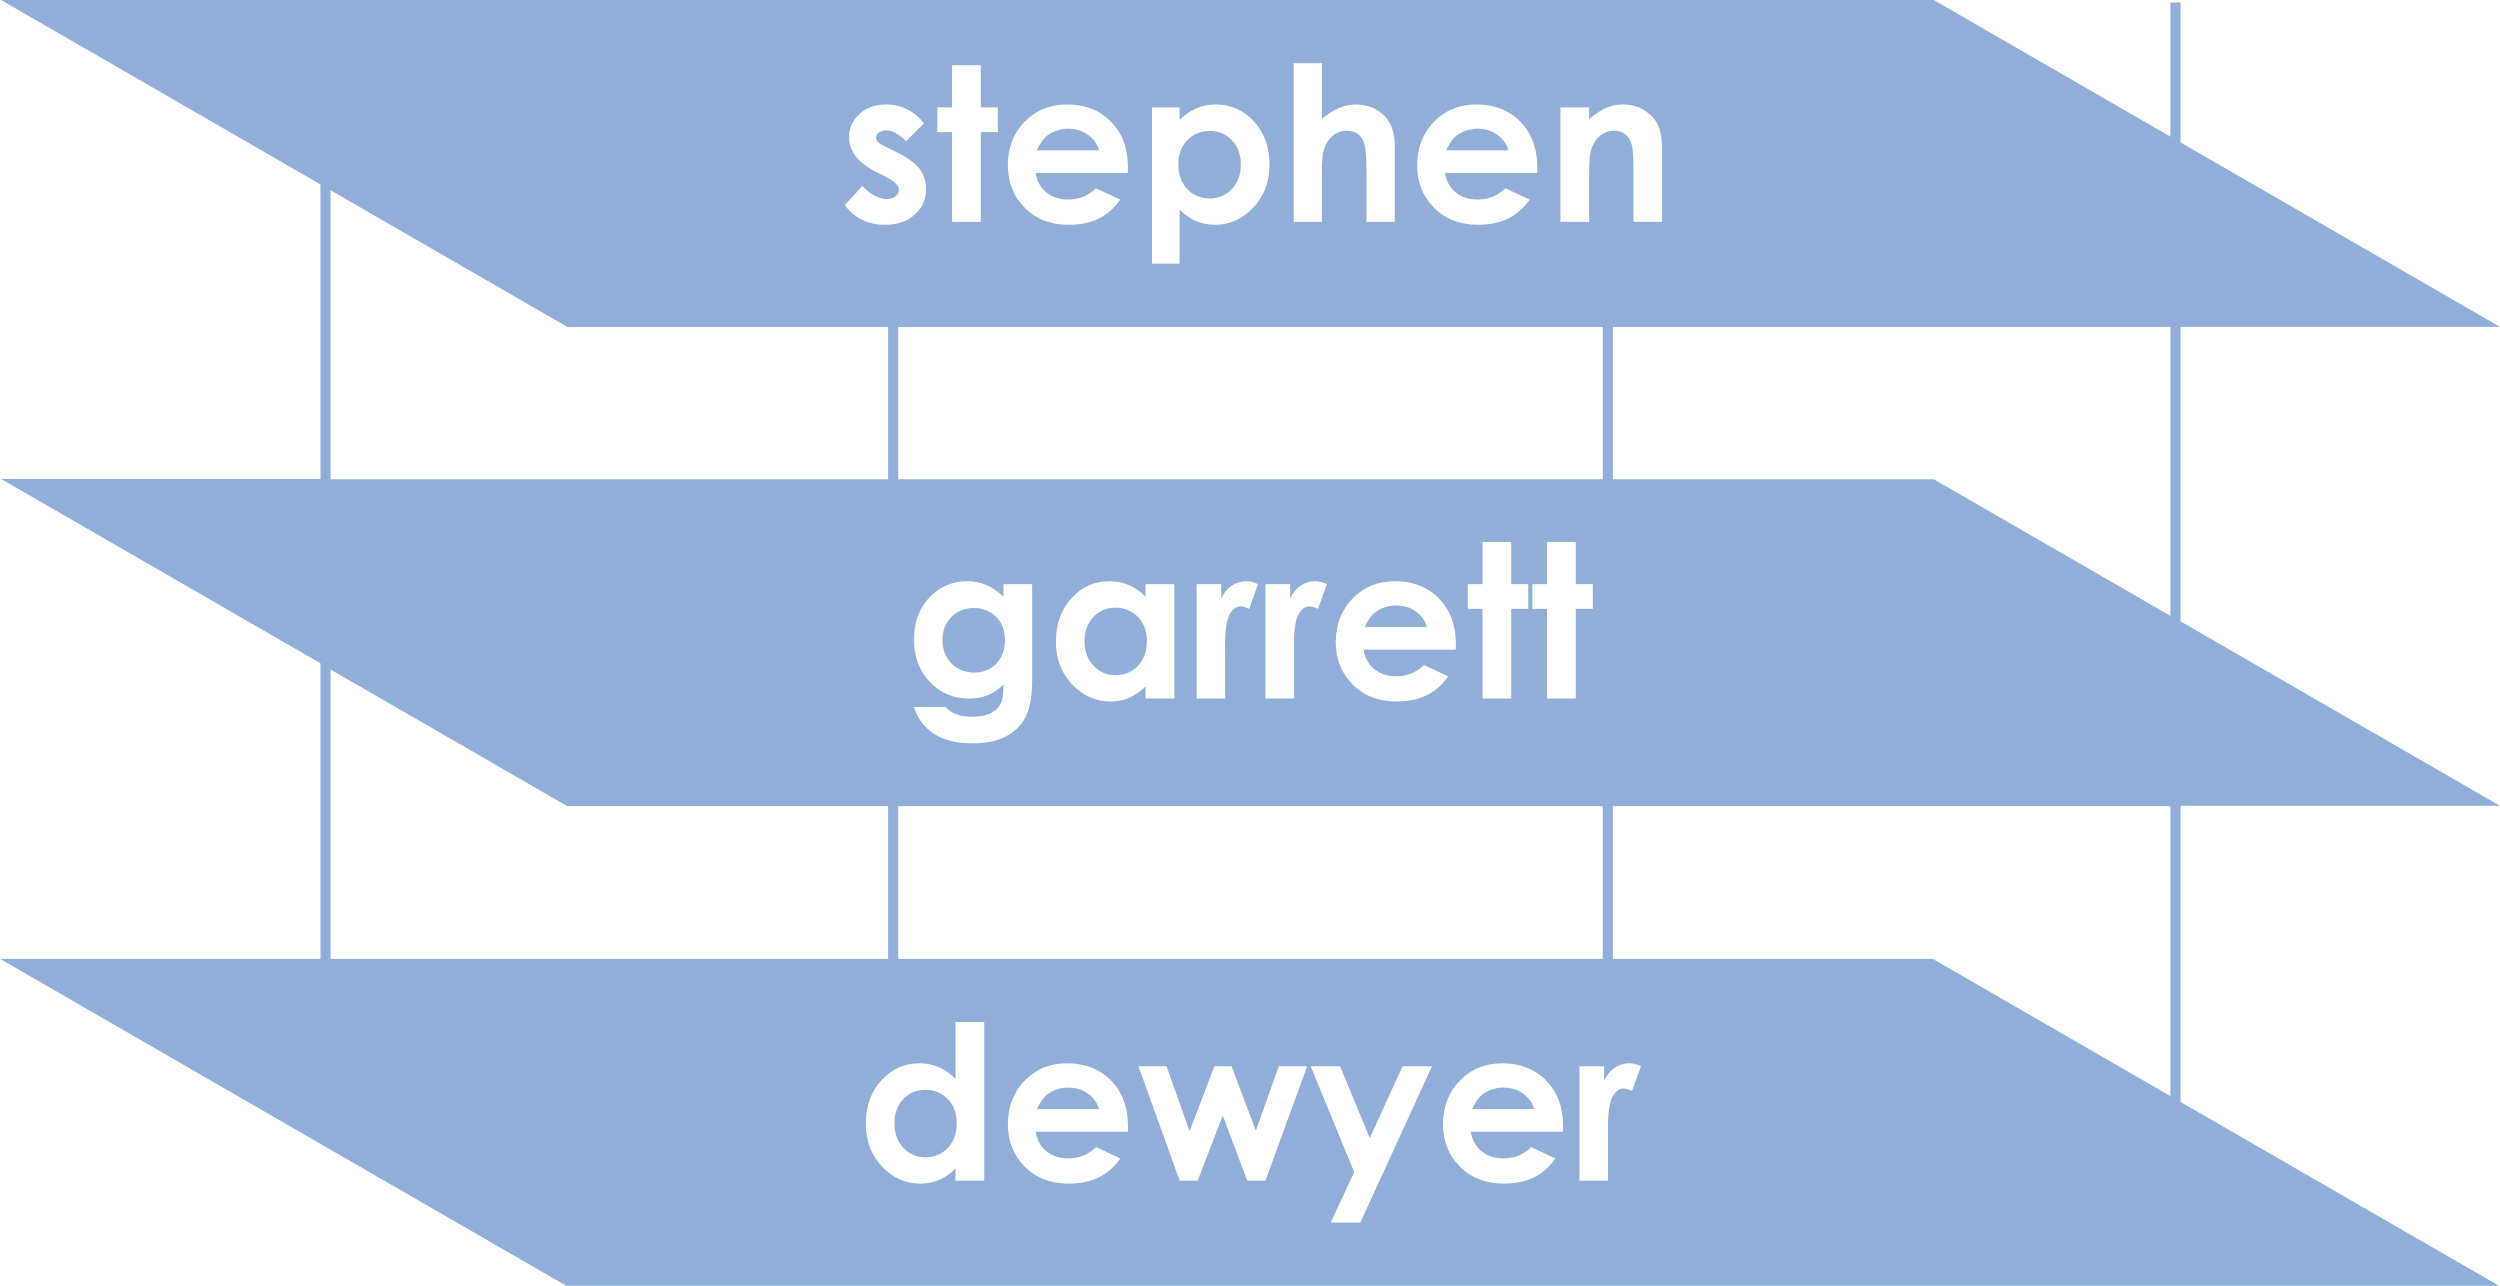
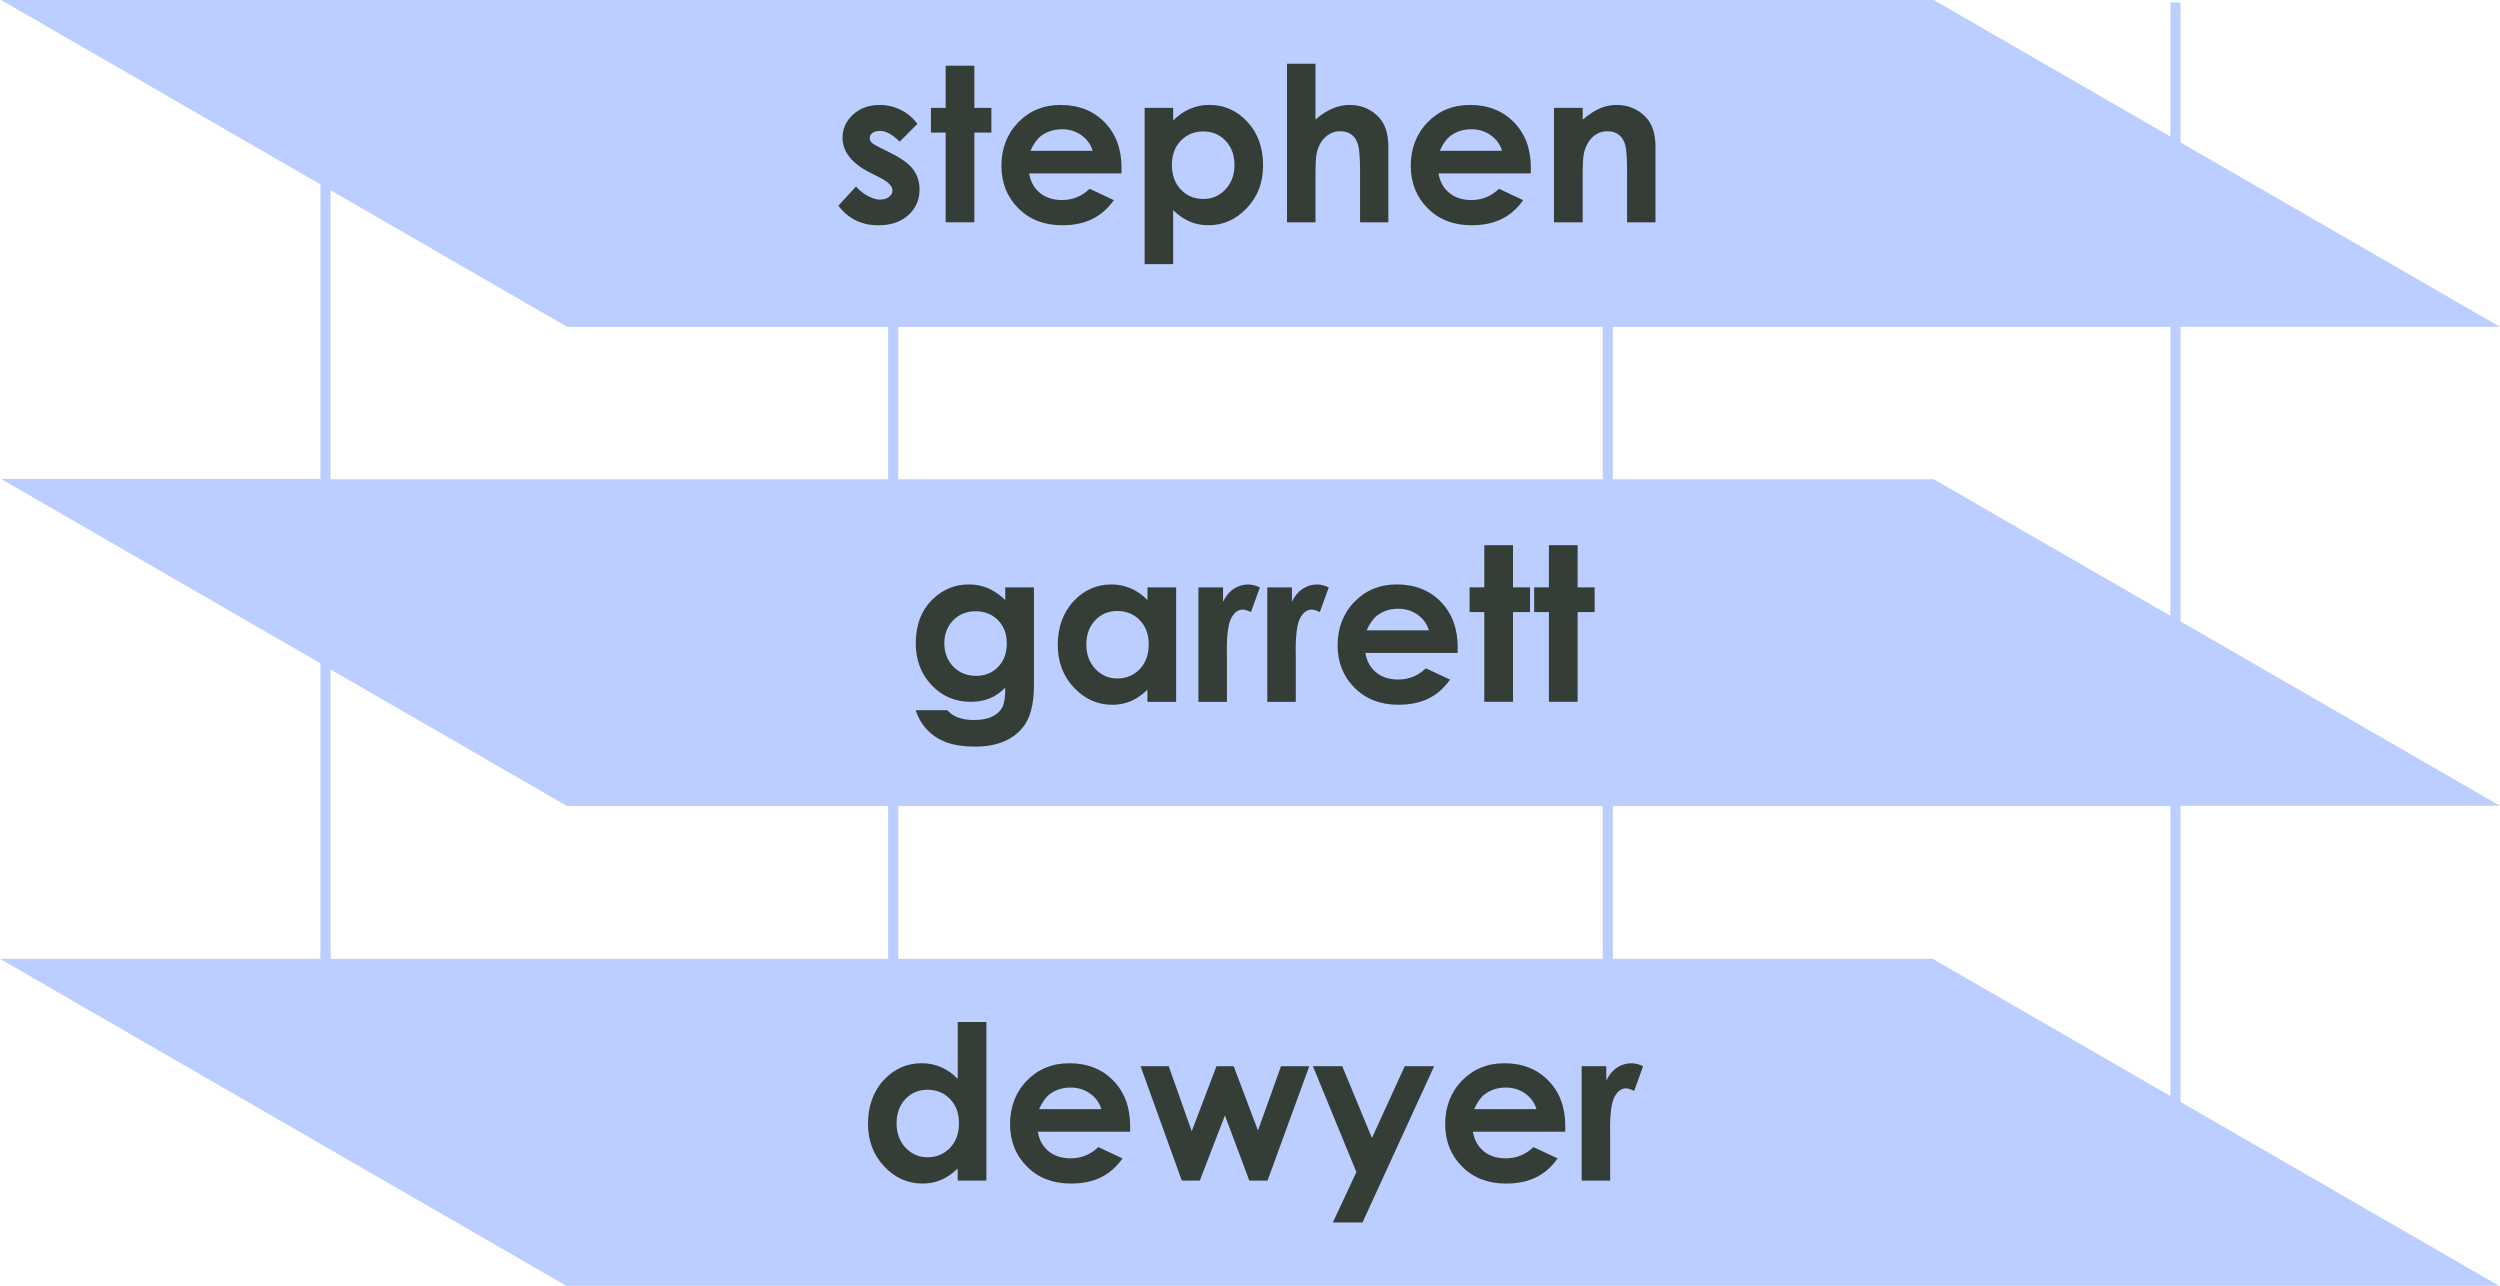
<svg xmlns="http://www.w3.org/2000/svg" id="Layer_1" viewBox="0 0 986.51 507.37">
  <defs>
-     <style>.cls-1,.cls-2{stroke:#91aed8;stroke-miterlimit:10;stroke-width:4px;}.cls-1,.cls-3{fill:#91aed8;}.cls-4{fill:#92aed8;}.cls-2{fill:none;}</style>
+     <style>.cls-1{fill:#353e36;}.cls-2{fill:#bbceff;}.cls-3{fill:none;}.cls-3,.cls-4{stroke:#bbceff;stroke-miterlimit:10;stroke-width:4px;}.cls-4{fill:#91aed8;}</style>
  </defs>
-   <path class="cls-3" d="M858.46,55.05v73.93h128.05l-128.05-73.93Z" />
-   <path class="cls-4" d="M763.07,0H.4L128.46,73.93l95.38,55.07H858.46V55.07L763.07,0ZM360.98,84.67c-2.95,2.69-6.9,4.03-11.85,4.03-6.59,0-11.84-2.58-15.77-7.72l6.97-7.6c1.33,1.55,2.89,2.8,4.67,3.76,1.78,.95,3.37,1.43,4.75,1.43,1.5,0,2.7-.36,3.61-1.08,.92-.72,1.37-1.55,1.37-2.49,0-1.74-1.64-3.44-4.94-5.1l-3.81-1.91c-7.31-3.68-10.96-8.29-10.96-13.82,0-3.57,1.37-6.62,4.13-9.15,2.75-2.54,6.27-3.8,10.56-3.8,2.93,0,5.69,.64,8.28,1.93,2.59,1.28,4.78,3.13,6.58,5.54l-7.02,7.01c-2.85-2.82-5.43-4.23-7.76-4.23-1.27,0-2.27,.27-2.98,.81-.72,.54-1.08,1.21-1.08,2.01,0,.61,.22,1.17,.68,1.68,.46,.51,1.58,1.21,3.38,2.1l4.15,2.07c4.38,2.16,7.38,4.36,9.01,6.6,1.63,2.24,2.45,4.87,2.45,7.89,0,4.01-1.47,7.36-4.42,10.04Zm32.77-32.54h-6.73v35.41h-11.33V52.13h-5.81v-9.75h5.81V25.74h11.33v16.64h6.73v9.75Zm51.3,16.11h-36.4c.52,3.21,1.93,5.76,4.21,7.65,2.28,1.9,5.19,2.85,8.74,2.85,4.23,0,7.87-1.48,10.91-4.44l9.55,4.48c-2.38,3.37-5.23,5.87-8.55,7.49s-7.27,2.43-11.83,2.43c-7.09,0-12.85-2.24-17.31-6.71-4.45-4.46-6.68-10.06-6.68-16.78s2.22-12.61,6.66-17.17c4.44-4.55,10.01-6.82,16.71-6.82,7.11,0,12.89,2.27,17.34,6.82,4.46,4.56,6.69,10.57,6.69,18.04l-.04,2.16Zm56.53,37.24h-47V17.48h47V105.48Zm48.8-17.94h-11.16v-19.8c0-5.23-.25-8.77-.75-10.63-.5-1.85-1.35-3.23-2.55-4.15-1.21-.91-2.69-1.37-4.46-1.37-2.3,0-4.27,.76-5.92,2.29-1.64,1.52-2.79,3.59-3.42,6.22-.33,1.36-.5,4.46-.5,9.3v18.14h-11.25V24.95h11.25v22c2.21-1.91,4.44-3.35,6.68-4.3,2.24-.95,4.51-1.43,6.81-1.43,4.48,0,8.26,1.55,11.33,4.65,2.63,2.68,3.94,6.62,3.94,11.82v29.85Zm56.2-19.3h-36.4c.52,3.21,1.93,5.76,4.21,7.65,2.28,1.9,5.2,2.85,8.74,2.85,4.23,0,7.87-1.48,10.91-4.44l9.55,4.48c-2.38,3.37-5.23,5.87-8.55,7.49s-7.26,2.43-11.83,2.43c-7.08,0-12.85-2.24-17.31-6.71-4.45-4.46-6.68-10.06-6.68-16.78s2.22-12.61,6.66-17.17c4.44-4.55,10.01-6.82,16.71-6.82,7.11,0,12.89,2.27,17.35,6.82,4.13,4.24,6.35,9.72,6.64,16.47,.03,.52,.04,1.04,.04,1.57l-.04,2.16Zm53,25.24h-46V13.48h46V93.48Z" />
-   <rect class="cls-3" x="510.37" y="24.95" width=".21" height="62.59" />
-   <line class="cls-2" x1="352.45" y1="384.48" x2="352.45" y2="306.48" />
-   <line class="cls-2" x1="352.45" y1="199.48" x2="352.45" y2="119.48" />
-   <line class="cls-1" x1="128.45" y1="449.48" x2="128.45" y2=".48" />
-   <polyline class="cls-2" points="858.45 .98 858.45 195.14 858.45 501.48" />
-   <line class="cls-2" x1="634.45" y1="199.48" x2="634.45" y2="113.48" />
-   <polyline class="cls-2" points="634.45 404.48 634.45 375.02 634.45 306.48" />
-   <path class="cls-3" d="M.4,188.98l128.05,73.92h.01v-73.92H.4Zm858.06,55.07v73.93h128.05l-128.05-73.93Z" />
-   <path class="cls-3" d="M393.12,243.46c2.3,2.35,3.45,5.41,3.45,9.17s-1.14,6.9-3.43,9.26c-2.28,2.35-5.18,3.52-8.69,3.52s-6.59-1.2-8.97-3.61c-2.38-2.41-3.56-5.49-3.56-9.25s1.16-6.64,3.48-9.03c2.33-2.39,5.27-3.59,8.84-3.59s6.59,1.18,8.88,3.53Z" />
-   <path class="cls-3" d="M449.04,243.46c-2.34-2.44-5.31-3.65-8.89-3.65s-6.41,1.23-8.73,3.71c-2.32,2.48-3.47,5.65-3.47,9.53s1.17,7.11,3.53,9.62c2.36,2.52,5.26,3.78,8.71,3.78s6.51-1.24,8.85-3.71c2.35-2.48,3.52-5.72,3.52-9.74s-1.17-7.11-3.52-9.54Zm0,0c-2.34-2.44-5.31-3.65-8.89-3.65s-6.41,1.23-8.73,3.71c-2.32,2.48-3.47,5.65-3.47,9.53s1.17,7.11,3.53,9.62c2.36,2.52,5.26,3.78,8.71,3.78s6.51-1.24,8.85-3.71c2.35-2.48,3.52-5.72,3.52-9.74s-1.17-7.11-3.52-9.54Zm0,0c-2.34-2.44-5.31-3.65-8.89-3.65s-6.41,1.23-8.73,3.71c-2.32,2.48-3.47,5.65-3.47,9.53s1.17,7.11,3.53,9.62c2.36,2.52,5.26,3.78,8.71,3.78s6.51-1.24,8.85-3.71c2.35-2.48,3.52-5.72,3.52-9.74s-1.17-7.11-3.52-9.54Zm0,0c-2.34-2.44-5.31-3.65-8.89-3.65s-6.41,1.23-8.73,3.71c-2.32,2.48-3.47,5.65-3.47,9.53s1.17,7.11,3.53,9.62c2.36,2.52,5.26,3.78,8.71,3.78s6.51-1.24,8.85-3.71c2.35-2.48,3.52-5.72,3.52-9.74s-1.17-7.11-3.52-9.54Zm0,0c-2.34-2.44-5.31-3.65-8.89-3.65s-6.41,1.23-8.73,3.71c-2.32,2.48-3.47,5.65-3.47,9.53s1.17,7.11,3.53,9.62c2.36,2.52,5.26,3.78,8.71,3.78s6.51-1.24,8.85-3.71c2.35-2.48,3.52-5.72,3.52-9.74s-1.17-7.11-3.52-9.54Zm109.66-2.16c-2.21-1.58-4.76-2.37-7.67-2.37-3.16,0-5.94,.89-8.32,2.66-1.5,1.11-2.88,3.06-4.16,5.85h24.57c-.74-2.52-2.22-4.56-4.42-6.14Zm0,0c-2.21-1.58-4.76-2.37-7.67-2.37-3.16,0-5.94,.89-8.32,2.66-1.5,1.11-2.88,3.06-4.16,5.85h24.57c-.74-2.52-2.22-4.56-4.42-6.14Zm-109.66,2.16c-2.34-2.44-5.31-3.65-8.89-3.65s-6.41,1.23-8.73,3.71c-2.32,2.48-3.47,5.65-3.47,9.53s1.17,7.11,3.53,9.62c2.36,2.52,5.26,3.78,8.71,3.78s6.51-1.24,8.85-3.71c2.35-2.48,3.52-5.72,3.52-9.74s-1.17-7.11-3.52-9.54Zm409.41,.71l-95.38-55.06H128.46v73.93l95.38,55.07H858.46v-73.93h-.01Zm-451.17,25.01c0,7.64-1.54,13.25-4.61,16.85-4.12,4.87-10.33,7.3-18.64,7.3-4.42,0-8.14-.55-11.16-1.66-3.02-1.1-5.56-2.73-7.64-4.87-2.07-2.15-3.61-4.75-4.6-7.83h12.49c1.11,1.28,2.53,2.24,4.27,2.89,1.75,.65,3.81,.97,6.19,.97,3.04,0,5.49-.47,7.34-1.41,1.86-.94,3.16-2.15,3.93-3.65,.76-1.49,1.14-4.07,1.14-7.72-1.99,1.99-4.08,3.43-6.27,4.3s-4.66,1.3-7.43,1.3c-6.06,0-11.18-2.18-15.36-6.55-4.17-4.37-6.26-9.91-6.26-16.6,0-7.17,2.21-12.93,6.64-17.27,4.01-3.93,8.8-5.89,14.36-5.89,2.6,0,5.06,.47,7.37,1.43,2.31,.95,4.62,2.52,6.95,4.71v-4.98h11.29v38.68Zm56.11,6.47h-11.33v-4.77c-2.21,2.1-4.43,3.62-6.65,4.55-2.23,.92-4.64,1.39-7.24,1.39-5.83,0-10.87-2.27-15.13-6.79-4.26-4.52-6.38-10.15-6.38-16.87s2.06-12.69,6.17-17.14c4.12-4.46,9.12-6.68,15.01-6.68,2.71,0,5.25,.51,7.63,1.53,2.37,1.03,4.57,2.56,6.59,4.61v-4.98h11.33v45.15Zm29.51-35.4c-1.33-.66-2.42-.99-3.28-.99-1.74,0-3.22,1.07-4.42,3.23-1.2,2.16-1.81,6.39-1.81,12.7l.05,2.2v18.26h-11.25v-45.15h9.71v5.68c1.05-2.24,2.45-3.94,4.19-5.1,1.75-1.16,3.65-1.74,5.73-1.74,1.47,0,3,.38,4.61,1.16l-3.53,9.75Zm27.18,0c-1.32-.66-2.42-.99-3.27-.99-1.75,0-3.22,1.07-4.42,3.23-1.21,2.16-1.81,6.39-1.81,12.7l.04,2.2v18.26h-11.25v-45.15h9.72v5.68c1.05-2.24,2.44-3.94,4.19-5.1,1.74-1.16,3.65-1.74,5.73-1.74,1.46,0,3,.38,4.6,1.16l-3.53,9.75Zm54.37,16.11h-36.39c.52,3.21,1.93,5.76,4.21,7.65,2.28,1.9,5.19,2.85,8.73,2.85,4.24,0,7.88-1.48,10.92-4.44l9.55,4.48c-2.38,3.37-5.23,5.87-8.55,7.49-3.32,1.62-7.27,2.43-11.83,2.43-7.09,0-12.86-2.24-17.31-6.71-4.45-4.46-6.68-10.06-6.68-16.78s2.22-12.61,6.66-17.17c4.44-4.55,10.01-6.82,16.71-6.82,7.11,0,12.89,2.27,17.34,6.82,4.46,4.56,6.69,10.57,6.69,18.04l-.05,2.16Zm28.6-16.11h-6.72v35.4h-11.33v-35.4h-5.81v-9.75h5.81v-16.64h11.33v16.64h6.72v9.75Zm25.48,0h-6.72v35.4h-11.33v-35.4h-5.81v-9.75h5.81v-16.64h11.33v16.64h6.72v9.75Zm-69.83,1.04c-2.21-1.58-4.76-2.37-7.67-2.37-3.16,0-5.94,.89-8.32,2.66-1.5,1.11-2.88,3.06-4.16,5.85h24.57c-.74-2.52-2.22-4.56-4.42-6.14Zm-118.55-1.49c-3.5,0-6.41,1.23-8.73,3.71-2.32,2.48-3.47,5.65-3.47,9.53s1.17,7.11,3.53,9.62c2.36,2.52,5.26,3.78,8.71,3.78s6.51-1.24,8.85-3.71c2.35-2.48,3.52-5.72,3.52-9.74s-1.17-7.11-3.52-9.54c-2.34-2.44-5.31-3.65-8.89-3.65Zm8.89,3.65c-2.34-2.44-5.31-3.65-8.89-3.65s-6.41,1.23-8.73,3.71c-2.32,2.48-3.47,5.65-3.47,9.53s1.17,7.11,3.53,9.62c2.36,2.52,5.26,3.78,8.71,3.78s6.51-1.24,8.85-3.71c2.35-2.48,3.52-5.72,3.52-9.74s-1.17-7.11-3.52-9.54Zm109.66-2.16c-2.21-1.58-4.76-2.37-7.67-2.37-3.16,0-5.94,.89-8.32,2.66-1.5,1.11-2.88,3.06-4.16,5.85h24.57c-.74-2.52-2.22-4.56-4.42-6.14Zm0,0c-2.21-1.58-4.76-2.37-7.67-2.37-3.16,0-5.94,.89-8.32,2.66-1.5,1.11-2.88,3.06-4.16,5.85h24.57c-.74-2.52-2.22-4.56-4.42-6.14Zm-109.66,2.16c-2.34-2.44-5.31-3.65-8.89-3.65s-6.41,1.23-8.73,3.71c-2.32,2.48-3.47,5.65-3.47,9.53s1.17,7.11,3.53,9.62c2.36,2.52,5.26,3.78,8.71,3.78s6.51-1.24,8.85-3.71c2.35-2.48,3.52-5.72,3.52-9.74s-1.17-7.11-3.52-9.54Zm0,0c-2.34-2.44-5.31-3.65-8.89-3.65s-6.41,1.23-8.73,3.71c-2.32,2.48-3.47,5.65-3.47,9.53s1.17,7.11,3.53,9.62c2.36,2.52,5.26,3.78,8.71,3.78s6.51-1.24,8.85-3.71c2.35-2.48,3.52-5.72,3.52-9.74s-1.17-7.11-3.52-9.54Zm0,0c-2.34-2.44-5.31-3.65-8.89-3.65s-6.41,1.23-8.73,3.71c-2.32,2.48-3.47,5.65-3.47,9.53s1.17,7.11,3.53,9.62c2.36,2.52,5.26,3.78,8.71,3.78s6.51-1.24,8.85-3.71c2.35-2.48,3.52-5.72,3.52-9.74s-1.17-7.11-3.52-9.54Z" />
+   <path class="cls-2" d="M858.46,55.05v73.93h128.05l-128.05-73.93Z" />
+   <polygon class="cls-2" points="858.46 55.07 858.46 129 223.84 129 128.46 73.93 .4 0 763.07 0 858.46 55.07" />
+   <line class="cls-3" x1="352.45" y1="384.48" x2="352.45" y2="306.48" />
+   <line class="cls-3" x1="352.45" y1="199.48" x2="352.45" y2="119.48" />
+   <line class="cls-4" x1="128.45" y1="449.48" x2="128.45" y2=".48" />
+   <polyline class="cls-3" points="858.45 .98 858.45 195.14 858.45 501.48" />
+   <line class="cls-3" x1="634.45" y1="199.48" x2="634.45" y2="113.48" />
+   <polyline class="cls-3" points="634.45 404.48 634.45 375.02 634.45 306.48" />
+   <path class="cls-2" d="M.4,188.98l128.05,73.92h.01v-73.92H.4Zm858.06,55.07v73.93h128.05l-128.05-73.93Z" />
+   <polygon class="cls-2" points="858.46 244.18 858.46 318.11 223.84 318.11 128.46 263.04 128.46 189.11 763.07 189.11 858.45 244.17 858.46 244.18" />
+   <polygon class="cls-2" points="986.11 507.37 223.44 507.37 0 378.37 762.67 378.37 857.62 433.19 858.45 433.67 986.11 507.37" />
  <g>
-     <path class="cls-3" d="M374.02,433.7c2.35,2.43,3.52,5.61,3.52,9.54s-1.17,7.26-3.52,9.73c-2.34,2.48-5.29,3.72-8.85,3.72s-6.35-1.26-8.71-3.78-3.53-5.73-3.53-9.63,1.16-7.05,3.47-9.52c2.32-2.48,5.23-3.72,8.73-3.72s6.55,1.22,8.89,3.66Z" />
-     <path class="cls-3" d="M601.01,431.54c-2.2-1.58-4.76-2.37-7.67-2.37-3.16,0-5.93,.89-8.32,2.66-1.49,1.1-2.88,3.06-4.15,5.85h24.57c-.75-2.52-2.23-4.57-4.43-6.14Zm0,0c-2.2-1.58-4.76-2.37-7.67-2.37-3.16,0-5.93,.89-8.32,2.66-1.49,1.1-2.88,3.06-4.15,5.85h24.57c-.75-2.52-2.23-4.57-4.43-6.14Zm-171.7,0c-2.21-1.58-4.76-2.37-7.67-2.37-3.16,0-5.93,.89-8.32,2.66-1.49,1.1-2.88,3.06-4.16,5.85h24.57c-.74-2.52-2.22-4.57-4.42-6.14Zm171.7,0c-2.2-1.58-4.76-2.37-7.67-2.37-3.16,0-5.93,.89-8.32,2.66-1.49,1.1-2.88,3.06-4.15,5.85h24.57c-.75-2.52-2.23-4.57-4.43-6.14Zm0,0c-2.2-1.58-4.76-2.37-7.67-2.37-3.16,0-5.93,.89-8.32,2.66-1.49,1.1-2.88,3.06-4.15,5.85h24.57c-.75-2.52-2.23-4.57-4.43-6.14Zm-171.7,0c-2.21-1.58-4.76-2.37-7.67-2.37-3.16,0-5.93,.89-8.32,2.66-1.49,1.1-2.88,3.06-4.16,5.85h24.57c-.74-2.52-2.22-4.57-4.42-6.14Zm0,0c-2.21-1.58-4.76-2.37-7.67-2.37-3.16,0-5.93,.89-8.32,2.66-1.49,1.1-2.88,3.06-4.16,5.85h24.57c-.74-2.52-2.22-4.57-4.42-6.14Zm171.7,0c-2.2-1.58-4.76-2.37-7.67-2.37-3.16,0-5.93,.89-8.32,2.66-1.49,1.1-2.88,3.06-4.15,5.85h24.57c-.75-2.52-2.23-4.57-4.43-6.14Zm0,0c-2.2-1.58-4.76-2.37-7.67-2.37-3.16,0-5.93,.89-8.32,2.66-1.49,1.1-2.88,3.06-4.15,5.85h24.57c-.75-2.52-2.23-4.57-4.43-6.14Zm-171.7,0c-2.21-1.58-4.76-2.37-7.67-2.37-3.16,0-5.93,.89-8.32,2.66-1.49,1.1-2.88,3.06-4.16,5.85h24.57c-.74-2.52-2.22-4.57-4.42-6.14Zm0,0c-2.21-1.58-4.76-2.37-7.67-2.37-3.16,0-5.93,.89-8.32,2.66-1.49,1.1-2.88,3.06-4.16,5.85h24.57c-.74-2.52-2.22-4.57-4.42-6.14Zm171.7,0c-2.2-1.58-4.76-2.37-7.67-2.37-3.16,0-5.93,.89-8.32,2.66-1.49,1.1-2.88,3.06-4.15,5.85h24.57c-.75-2.52-2.23-4.57-4.43-6.14Zm0,0c-2.2-1.58-4.76-2.37-7.67-2.37-3.16,0-5.93,.89-8.32,2.66-1.49,1.1-2.88,3.06-4.15,5.85h24.57c-.75-2.52-2.23-4.57-4.43-6.14Zm-171.7,0c-2.21-1.58-4.76-2.37-7.67-2.37-3.16,0-5.93,.89-8.32,2.66-1.49,1.1-2.88,3.06-4.16,5.85h24.57c-.74-2.52-2.22-4.57-4.42-6.14Zm0,0c-2.21-1.58-4.76-2.37-7.67-2.37-3.16,0-5.93,.89-8.32,2.66-1.49,1.1-2.88,3.06-4.16,5.85h24.57c-.74-2.52-2.22-4.57-4.42-6.14Zm171.7,0c-2.2-1.58-4.76-2.37-7.67-2.37-3.16,0-5.93,.89-8.32,2.66-1.49,1.1-2.88,3.06-4.15,5.85h24.57c-.75-2.52-2.23-4.57-4.43-6.14Zm0,0c-2.2-1.58-4.76-2.37-7.67-2.37-3.16,0-5.93,.89-8.32,2.66-1.49,1.1-2.88,3.06-4.15,5.85h24.57c-.75-2.52-2.23-4.57-4.43-6.14Zm-171.7,0c-2.21-1.58-4.76-2.37-7.67-2.37-3.16,0-5.93,.89-8.32,2.66-1.49,1.1-2.88,3.06-4.16,5.85h24.57c-.74-2.52-2.22-4.57-4.42-6.14Zm429.14,2.13l-.83-.48-94.95-54.82H0l223.44,129H986.11l-127.66-73.7Zm-470.08,32.23h-11.33v-4.77c-2.21,2.1-4.43,3.62-6.65,4.54-2.23,.93-4.64,1.39-7.24,1.39-5.83,0-10.87-2.26-15.13-6.78-4.25-4.53-6.38-10.15-6.38-16.87s2.06-12.69,6.17-17.14c4.12-4.46,9.12-6.69,15.01-6.69,2.71,0,5.25,.52,7.63,1.54,2.38,1.02,4.57,2.56,6.59,4.61v-22.42h11.33v62.59Zm56.7-19.3h-36.4c.52,3.21,1.93,5.77,4.21,7.66,2.28,1.9,5.19,2.84,8.74,2.84,4.23,0,7.87-1.48,10.91-4.44l9.55,4.49c-2.38,3.37-5.23,5.87-8.55,7.49-3.32,1.61-7.27,2.42-11.83,2.42-7.08,0-12.85-2.23-17.31-6.7-4.45-4.47-6.68-10.06-6.68-16.79s2.22-12.61,6.66-17.16,10.01-6.83,16.71-6.83c7.11,0,12.89,2.28,17.35,6.83,4.45,4.55,6.68,10.56,6.68,18.04l-.04,2.15Zm54.26,19.3h-7.18l-9.63-25.73-9.92,25.73h-7.09l-16.27-45.15h11.09l9.08,25.69,9.77-25.69h6.78l9.6,25.4,9.09-25.4h11.16l-16.48,45.15Zm37.46,16.52h-11.7l9.29-19.89-17.17-41.78h11.58l11.73,28.33,12.94-28.33h11.61l-28.28,61.67Zm79.98-35.82h-36.4c.52,3.21,1.93,5.77,4.21,7.66,2.28,1.9,5.2,2.84,8.74,2.84,4.23,0,7.87-1.48,10.91-4.44l9.55,4.49c-2.38,3.37-5.23,5.87-8.55,7.49-3.32,1.61-7.26,2.42-11.83,2.42-7.08,0-12.85-2.23-17.31-6.7-4.45-4.47-6.68-10.06-6.68-16.79s2.22-12.61,6.66-17.16,10.01-6.83,16.71-6.83c7.11,0,12.89,2.28,17.35,6.83,4.45,4.55,6.68,10.56,6.68,18.04l-.04,2.15Zm27.22-16.1c-1.32-.66-2.42-1-3.27-1-1.75,0-3.22,1.08-4.42,3.24-1.21,2.16-1.81,6.39-1.81,12.7l.04,2.2v18.26h-11.25v-45.15h9.72v5.68c1.05-2.24,2.44-3.94,4.19-5.1,1.74-1.17,3.65-1.75,5.73-1.75,1.46,0,3,.39,4.6,1.17l-3.53,9.75Zm-42.98,1.04c-2.2-1.58-4.76-2.37-7.67-2.37-3.16,0-5.93,.89-8.32,2.66-1.49,1.1-2.88,3.06-4.15,5.85h24.57c-.75-2.52-2.23-4.57-4.43-6.14Zm-171.7,0c-2.21-1.58-4.76-2.37-7.67-2.37-3.16,0-5.93,.89-8.32,2.66-1.49,1.1-2.88,3.06-4.16,5.85h24.57c-.74-2.52-2.22-4.57-4.42-6.14Zm0,0c-2.21-1.58-4.76-2.37-7.67-2.37-3.16,0-5.93,.89-8.32,2.66-1.49,1.1-2.88,3.06-4.16,5.85h24.57c-.74-2.52-2.22-4.57-4.42-6.14Zm171.7,0c-2.2-1.58-4.76-2.37-7.67-2.37-3.16,0-5.93,.89-8.32,2.66-1.49,1.1-2.88,3.06-4.15,5.85h24.57c-.75-2.52-2.23-4.57-4.43-6.14Zm0,0c-2.2-1.58-4.76-2.37-7.67-2.37-3.16,0-5.93,.89-8.32,2.66-1.49,1.1-2.88,3.06-4.15,5.85h24.57c-.75-2.52-2.23-4.57-4.43-6.14Zm-171.7,0c-2.21-1.58-4.76-2.37-7.67-2.37-3.16,0-5.93,.89-8.32,2.66-1.49,1.1-2.88,3.06-4.16,5.85h24.57c-.74-2.52-2.22-4.57-4.42-6.14Zm0,0c-2.21-1.58-4.76-2.37-7.67-2.37-3.16,0-5.93,.89-8.32,2.66-1.49,1.1-2.88,3.06-4.16,5.85h24.57c-.74-2.52-2.22-4.57-4.42-6.14Zm171.7,0c-2.2-1.58-4.76-2.37-7.67-2.37-3.16,0-5.93,.89-8.32,2.66-1.49,1.1-2.88,3.06-4.15,5.85h24.57c-.75-2.52-2.23-4.57-4.43-6.14Zm0,0c-2.2-1.58-4.76-2.37-7.67-2.37-3.16,0-5.93,.89-8.32,2.66-1.49,1.1-2.88,3.06-4.15,5.85h24.57c-.75-2.52-2.23-4.57-4.43-6.14Zm-171.7,0c-2.21-1.58-4.76-2.37-7.67-2.37-3.16,0-5.93,.89-8.32,2.66-1.49,1.1-2.88,3.06-4.16,5.85h24.57c-.74-2.52-2.22-4.57-4.42-6.14Zm0,0c-2.21-1.58-4.76-2.37-7.67-2.37-3.16,0-5.93,.89-8.32,2.66-1.49,1.1-2.88,3.06-4.16,5.85h24.57c-.74-2.52-2.22-4.57-4.42-6.14Zm171.7,0c-2.2-1.58-4.76-2.37-7.67-2.37-3.16,0-5.93,.89-8.32,2.66-1.49,1.1-2.88,3.06-4.15,5.85h24.57c-.75-2.52-2.23-4.57-4.43-6.14Zm0,0c-2.2-1.58-4.76-2.37-7.67-2.37-3.16,0-5.93,.89-8.32,2.66-1.49,1.1-2.88,3.06-4.15,5.85h24.57c-.75-2.52-2.23-4.57-4.43-6.14Zm-171.7,0c-2.21-1.58-4.76-2.37-7.67-2.37-3.16,0-5.93,.89-8.32,2.66-1.49,1.1-2.88,3.06-4.16,5.85h24.57c-.74-2.52-2.22-4.57-4.42-6.14Zm171.7,0c-2.2-1.58-4.76-2.37-7.67-2.37-3.16,0-5.93,.89-8.32,2.66-1.49,1.1-2.88,3.06-4.15,5.85h24.57c-.75-2.52-2.23-4.57-4.43-6.14Zm0,0c-2.2-1.58-4.76-2.37-7.67-2.37-3.16,0-5.93,.89-8.32,2.66-1.49,1.1-2.88,3.06-4.15,5.85h24.57c-.75-2.52-2.23-4.57-4.43-6.14Z" />
+     <g>
+       <path class="cls-1" d="M362.03,48.88l-7.01,7.01c-2.85-2.82-5.44-4.23-7.76-4.23-1.27,0-2.27,.27-2.99,.81-.72,.54-1.08,1.21-1.08,2.01,0,.61,.23,1.17,.68,1.68,.46,.51,1.58,1.21,3.38,2.1l4.15,2.08c4.37,2.16,7.37,4.36,9.01,6.6,1.63,2.24,2.45,4.87,2.45,7.89,0,4.01-1.47,7.36-4.42,10.04-2.95,2.68-6.9,4.03-11.85,4.03-6.59,0-11.84-2.57-15.77-7.72l6.97-7.6c1.33,1.55,2.88,2.8,4.67,3.76,1.79,.95,3.37,1.43,4.75,1.43,1.49,0,2.7-.36,3.61-1.08,.91-.72,1.37-1.55,1.37-2.49,0-1.74-1.65-3.44-4.94-5.1l-3.82-1.91c-7.3-3.68-10.96-8.29-10.96-13.82,0-3.57,1.38-6.62,4.13-9.15,2.75-2.53,6.27-3.8,10.56-3.8,2.93,0,5.69,.64,8.28,1.93,2.59,1.29,4.78,3.13,6.58,5.54Z" />
+       <path class="cls-1" d="M373.16,25.93h11.33v16.64h6.72v9.75h-6.72v35.4h-11.33V52.32h-5.81v-9.75h5.81V25.93Z" />
+       <path class="cls-1" d="M442.51,68.43h-36.4c.53,3.21,1.93,5.76,4.21,7.66,2.28,1.9,5.19,2.84,8.74,2.84,4.23,0,7.87-1.48,10.92-4.44l9.55,4.48c-2.38,3.38-5.23,5.87-8.55,7.49-3.32,1.62-7.26,2.43-11.83,2.43-7.08,0-12.85-2.23-17.31-6.7-4.46-4.47-6.68-10.06-6.68-16.79s2.22-12.61,6.66-17.16c4.44-4.55,10.01-6.83,16.71-6.83,7.11,0,12.89,2.28,17.35,6.83,4.45,4.55,6.68,10.56,6.68,18.03l-.04,2.16Zm-11.33-8.92c-.75-2.52-2.22-4.57-4.43-6.14s-4.76-2.37-7.67-2.37c-3.16,0-5.93,.89-8.31,2.66-1.5,1.11-2.88,3.06-4.16,5.85h24.57Z" />
+       <path class="cls-1" d="M462.93,42.57v4.98c2.05-2.05,4.26-3.58,6.64-4.61,2.38-1.02,4.92-1.54,7.64-1.54,5.89,0,10.9,2.23,15.02,6.68,4.12,4.46,6.18,10.17,6.18,17.14s-2.13,12.35-6.39,16.87c-4.26,4.52-9.31,6.79-15.15,6.79-2.6,0-5.02-.46-7.26-1.39-2.24-.93-4.47-2.44-6.68-4.54v21.29h-11.25V42.57h11.25Zm11.91,9.3c-3.57,0-6.53,1.22-8.88,3.65-2.35,2.44-3.53,5.62-3.53,9.55s1.18,7.26,3.53,9.73c2.35,2.48,5.31,3.71,8.88,3.71s6.37-1.26,8.74-3.78c2.37-2.52,3.55-5.73,3.55-9.63s-1.16-7.05-3.49-9.52c-2.32-2.48-5.26-3.71-8.8-3.71Z" />
+       <path class="cls-1" d="M507.84,25.14h11.25v22c2.21-1.91,4.44-3.34,6.68-4.3,2.24-.95,4.51-1.43,6.81-1.43,4.48,0,8.26,1.55,11.33,4.65,2.63,2.68,3.94,6.63,3.94,11.83v29.84h-11.16v-19.8c0-5.23-.25-8.77-.75-10.62-.5-1.85-1.35-3.24-2.55-4.15-1.2-.91-2.69-1.37-4.46-1.37-2.3,0-4.27,.76-5.91,2.28-1.65,1.52-2.79,3.6-3.42,6.23-.33,1.36-.5,4.46-.5,9.3v18.14h-11.25V25.14Z" />
+       <path class="cls-1" d="M604.04,68.43h-36.4c.53,3.21,1.93,5.76,4.21,7.66,2.28,1.9,5.2,2.84,8.74,2.84,4.23,0,7.87-1.48,10.92-4.44l9.55,4.48c-2.38,3.38-5.23,5.87-8.55,7.49-3.32,1.62-7.26,2.43-11.83,2.43-7.08,0-12.85-2.23-17.31-6.7-4.46-4.47-6.68-10.06-6.68-16.79s2.22-12.61,6.66-17.16c4.44-4.55,10.01-6.83,16.71-6.83,7.11,0,12.89,2.28,17.35,6.83,4.46,4.55,6.68,10.56,6.68,18.03l-.04,2.16Zm-11.33-8.92c-.75-2.52-2.22-4.57-4.43-6.14-2.2-1.58-4.76-2.37-7.67-2.37-3.16,0-5.93,.89-8.31,2.66-1.5,1.11-2.88,3.06-4.16,5.85h24.57Z" />
+       <path class="cls-1" d="M613.21,42.57h11.33v4.63c2.57-2.17,4.9-3.67,6.98-4.52,2.09-.85,4.22-1.27,6.4-1.27,4.48,0,8.28,1.56,11.4,4.69,2.62,2.66,3.94,6.59,3.94,11.79v29.84h-11.21v-19.77c0-5.39-.24-8.97-.72-10.74s-1.33-3.12-2.53-4.04c-1.2-.93-2.68-1.39-4.45-1.39-2.29,0-4.26,.77-5.9,2.3-1.64,1.53-2.78,3.66-3.42,6.36-.33,1.41-.5,4.46-.5,9.16v18.12h-11.33V42.57Z" />
+     </g>
+     <g>
+       <path class="cls-1" d="M396.71,231.79h11.29v38.68c0,7.64-1.54,13.25-4.61,16.85-4.12,4.87-10.33,7.3-18.64,7.3-4.43,0-8.15-.55-11.16-1.66-3.02-1.11-5.56-2.73-7.64-4.88s-3.61-4.75-4.61-7.82h12.49c1.11,1.27,2.53,2.23,4.27,2.88,1.74,.65,3.8,.98,6.18,.98,3.04,0,5.49-.47,7.35-1.41,1.85-.94,3.16-2.16,3.92-3.65,.76-1.49,1.14-4.07,1.14-7.72-1.99,1.99-4.08,3.42-6.27,4.29-2.19,.87-4.66,1.31-7.43,1.31-6.06,0-11.18-2.19-15.36-6.56-4.18-4.37-6.27-9.91-6.27-16.6,0-7.17,2.21-12.92,6.64-17.27,4.01-3.93,8.8-5.89,14.36-5.89,2.6,0,5.06,.48,7.37,1.43,2.31,.96,4.63,2.53,6.95,4.71v-4.98Zm-11.75,9.42c-3.57,0-6.52,1.2-8.84,3.59-2.32,2.39-3.49,5.4-3.49,9.03s1.19,6.85,3.57,9.25c2.38,2.41,5.37,3.61,8.96,3.61s6.41-1.18,8.7-3.53c2.28-2.35,3.42-5.44,3.42-9.25s-1.15-6.82-3.44-9.17c-2.3-2.35-5.26-3.53-8.88-3.53Z" />
+       <path class="cls-1" d="M452.78,231.79h11.33v45.16h-11.33v-4.77c-2.21,2.1-4.43,3.62-6.65,4.54-2.22,.93-4.64,1.39-7.23,1.39-5.83,0-10.88-2.26-15.13-6.79-4.26-4.52-6.38-10.15-6.38-16.87s2.06-12.69,6.18-17.14c4.12-4.45,9.12-6.68,15.01-6.68,2.71,0,5.25,.51,7.63,1.54,2.38,1.02,4.57,2.56,6.59,4.61v-4.98Zm-11.91,9.3c-3.5,0-6.41,1.24-8.73,3.71-2.32,2.48-3.47,5.65-3.47,9.52s1.18,7.11,3.54,9.63,5.26,3.78,8.71,3.78,6.51-1.24,8.85-3.71c2.34-2.48,3.52-5.72,3.52-9.73s-1.17-7.11-3.52-9.55c-2.34-2.43-5.31-3.65-8.89-3.65Z" />
+       <path class="cls-1" d="M472.91,231.79h9.71v5.69c1.05-2.24,2.45-3.94,4.19-5.1s3.65-1.74,5.73-1.74c1.47,0,3,.39,4.61,1.16l-3.53,9.75c-1.33-.66-2.42-1-3.28-1-1.74,0-3.22,1.08-4.42,3.24-1.2,2.16-1.81,6.39-1.81,12.7l.04,2.2v18.26h-11.25v-45.16Z" />
+       <path class="cls-1" d="M500.09,231.79h9.71v5.69c1.05-2.24,2.45-3.94,4.19-5.1s3.65-1.74,5.73-1.74c1.47,0,3,.39,4.61,1.16l-3.53,9.75c-1.33-.66-2.42-1-3.28-1-1.74,0-3.22,1.08-4.42,3.24-1.2,2.16-1.81,6.39-1.81,12.7l.04,2.2v18.26h-11.25v-45.16Z" />
+       <path class="cls-1" d="M575.17,257.64h-36.4c.53,3.21,1.93,5.76,4.21,7.66,2.28,1.9,5.19,2.84,8.74,2.84,4.23,0,7.87-1.48,10.92-4.44l9.55,4.48c-2.38,3.38-5.23,5.87-8.55,7.49-3.32,1.62-7.26,2.43-11.83,2.43-7.08,0-12.85-2.23-17.31-6.7-4.46-4.47-6.68-10.06-6.68-16.79s2.22-12.61,6.66-17.16c4.44-4.55,10.01-6.83,16.71-6.83,7.11,0,12.89,2.28,17.35,6.83,4.45,4.55,6.68,10.56,6.68,18.03l-.04,2.16Zm-11.33-8.92c-.75-2.52-2.22-4.57-4.43-6.14-2.2-1.58-4.76-2.37-7.67-2.37-3.16,0-5.93,.89-8.31,2.66-1.5,1.11-2.88,3.06-4.16,5.85h24.57Z" />
+       <path class="cls-1" d="M585.71,215.14h11.33v16.64h6.72v9.75h-6.72v35.4h-11.33v-35.4h-5.81v-9.75h5.81v-16.64Z" />
+       <path class="cls-1" d="M611.2,215.14h11.33v16.64h6.72v9.75h-6.72v35.4h-11.33v-35.4h-5.81v-9.75h5.81v-16.64Z" />
+     </g>
+     <g>
+       <path class="cls-1" d="M377.9,403.29h11.33v62.59h-11.33v-4.77c-2.21,2.1-4.43,3.62-6.65,4.54s-4.64,1.39-7.23,1.39c-5.83,0-10.88-2.26-15.13-6.79-4.26-4.52-6.38-10.15-6.38-16.87s2.06-12.69,6.18-17.14c4.12-4.45,9.12-6.68,15.01-6.68,2.71,0,5.25,.51,7.63,1.54,2.38,1.02,4.57,2.56,6.59,4.61v-22.41Zm-11.91,26.73c-3.5,0-6.41,1.24-8.73,3.71s-3.47,5.65-3.47,9.52,1.18,7.11,3.54,9.63c2.36,2.52,5.26,3.78,8.71,3.78s6.51-1.24,8.85-3.71c2.34-2.48,3.52-5.72,3.52-9.73s-1.17-7.11-3.52-9.55-5.31-3.65-8.89-3.65Z" />
+       <path class="cls-1" d="M445.92,446.58h-36.4c.53,3.21,1.93,5.76,4.21,7.66,2.28,1.9,5.19,2.84,8.74,2.84,4.23,0,7.87-1.48,10.92-4.44l9.55,4.48c-2.38,3.38-5.23,5.87-8.55,7.49-3.32,1.62-7.26,2.43-11.83,2.43-7.08,0-12.85-2.23-17.31-6.7-4.46-4.47-6.68-10.06-6.68-16.79s2.22-12.61,6.66-17.16c4.44-4.55,10.01-6.83,16.71-6.83,7.11,0,12.89,2.28,17.35,6.83,4.45,4.55,6.68,10.56,6.68,18.03l-.04,2.16Zm-11.33-8.92c-.75-2.52-2.22-4.57-4.43-6.14s-4.76-2.37-7.67-2.37c-3.16,0-5.93,.89-8.31,2.66-1.5,1.11-2.88,3.06-4.16,5.85h24.57Z" />
+       <path class="cls-1" d="M450.09,420.72h11.09l9.08,25.69,9.77-25.69h6.78l9.59,25.4,9.09-25.4h11.16l-16.48,45.16h-7.18l-9.63-25.73-9.92,25.73h-7.1l-16.27-45.16Z" />
+       <path class="cls-1" d="M518.07,420.72h11.58l11.73,28.33,12.94-28.33h11.61l-28.28,61.67h-11.7l9.29-19.89-17.17-41.79Z" />
+       <path class="cls-1" d="M617.62,446.58h-36.4c.53,3.21,1.93,5.76,4.21,7.66,2.28,1.9,5.2,2.84,8.74,2.84,4.23,0,7.87-1.48,10.92-4.44l9.55,4.48c-2.38,3.38-5.23,5.87-8.55,7.49-3.32,1.62-7.26,2.43-11.83,2.43-7.08,0-12.85-2.23-17.31-6.7-4.46-4.47-6.68-10.06-6.68-16.79s2.22-12.61,6.66-17.16c4.44-4.55,10.01-6.83,16.71-6.83,7.11,0,12.89,2.28,17.35,6.83,4.46,4.55,6.68,10.56,6.68,18.03l-.04,2.16Zm-11.33-8.92c-.75-2.52-2.22-4.57-4.43-6.14-2.2-1.58-4.76-2.37-7.67-2.37-3.16,0-5.93,.89-8.31,2.66-1.5,1.11-2.88,3.06-4.16,5.85h24.57Z" />
+       <path class="cls-1" d="M624.14,420.72h9.71v5.69c1.05-2.24,2.45-3.94,4.19-5.1s3.65-1.74,5.73-1.74c1.47,0,3,.39,4.61,1.16l-3.53,9.75c-1.33-.66-2.42-1-3.28-1-1.74,0-3.22,1.08-4.42,3.24-1.2,2.16-1.81,6.39-1.81,12.7l.04,2.2v18.26h-11.25v-45.16Z" />
+     </g>
  </g>
-   <g>
-     <path class="cls-3" d="M433.71,59.31h-24.57c1.28-2.79,2.66-4.74,4.16-5.85,2.38-1.77,5.16-2.66,8.32-2.66,2.91,0,5.46,.79,7.67,2.37,2.2,1.58,3.68,3.63,4.42,6.14Z" />
-     <path class="cls-3" d="M486.17,55.39c2.33,2.48,3.49,5.65,3.49,9.53s-1.18,7.11-3.55,9.63c-2.36,2.51-5.27,3.77-8.73,3.77s-6.53-1.24-8.89-3.71c-2.35-2.48-3.52-5.72-3.52-9.74s1.17-7.11,3.52-9.54c2.36-2.44,5.32-3.65,8.89-3.65s6.47,1.24,8.79,3.71Z" />
-     <path class="cls-3" d="M445.58,7.48V119.48h9v-4h46v4h9V7.48h-64Zm55,62.21c-.77,4.71-2.78,8.78-6.02,12.22-4.26,4.53-9.31,6.79-15.15,6.79-2.6,0-5.02-.47-7.26-1.39-2.24-.93-4.47-2.44-6.68-4.55v21.29h-10.89V42.38h10.89v4.98c2.04-2.05,4.26-3.58,6.64-4.61,2.38-1.02,4.92-1.53,7.63-1.53,5.9,0,10.9,2.23,15.03,6.68,3.12,3.37,5.06,7.47,5.81,12.29,.25,1.54,.37,3.16,.37,4.85s-.12,3.16-.37,4.65Z" />
-     <path class="cls-3" d="M595.25,59.31h-24.57c1.27-2.79,2.66-4.74,4.16-5.85,2.38-1.77,5.15-2.66,8.31-2.66,2.91,0,5.47,.79,7.67,2.37,2.2,1.58,3.68,3.63,4.43,6.14Z" />
-   </g>
-   <path class="cls-3" d="M607.58,5.48V117.48h59V5.48h-59Zm48.22,82.06h-11.21v-19.78c0-5.39-.24-8.97-.72-10.74-.48-1.76-1.32-3.11-2.53-4.04-1.2-.92-2.68-1.39-4.45-1.39-2.29,0-4.25,.77-5.9,2.3-1.64,1.54-2.78,3.66-3.41,6.37-.33,1.41-.5,4.46-.5,9.16v18.12h-11.33V42.38h11.33v4.63c2.57-2.17,4.9-3.68,6.98-4.52,2.09-.85,4.22-1.27,6.41-1.27,4.47,0,8.27,1.56,11.39,4.69,2.63,2.65,3.94,6.58,3.94,11.78v29.85Z" />
</svg>
